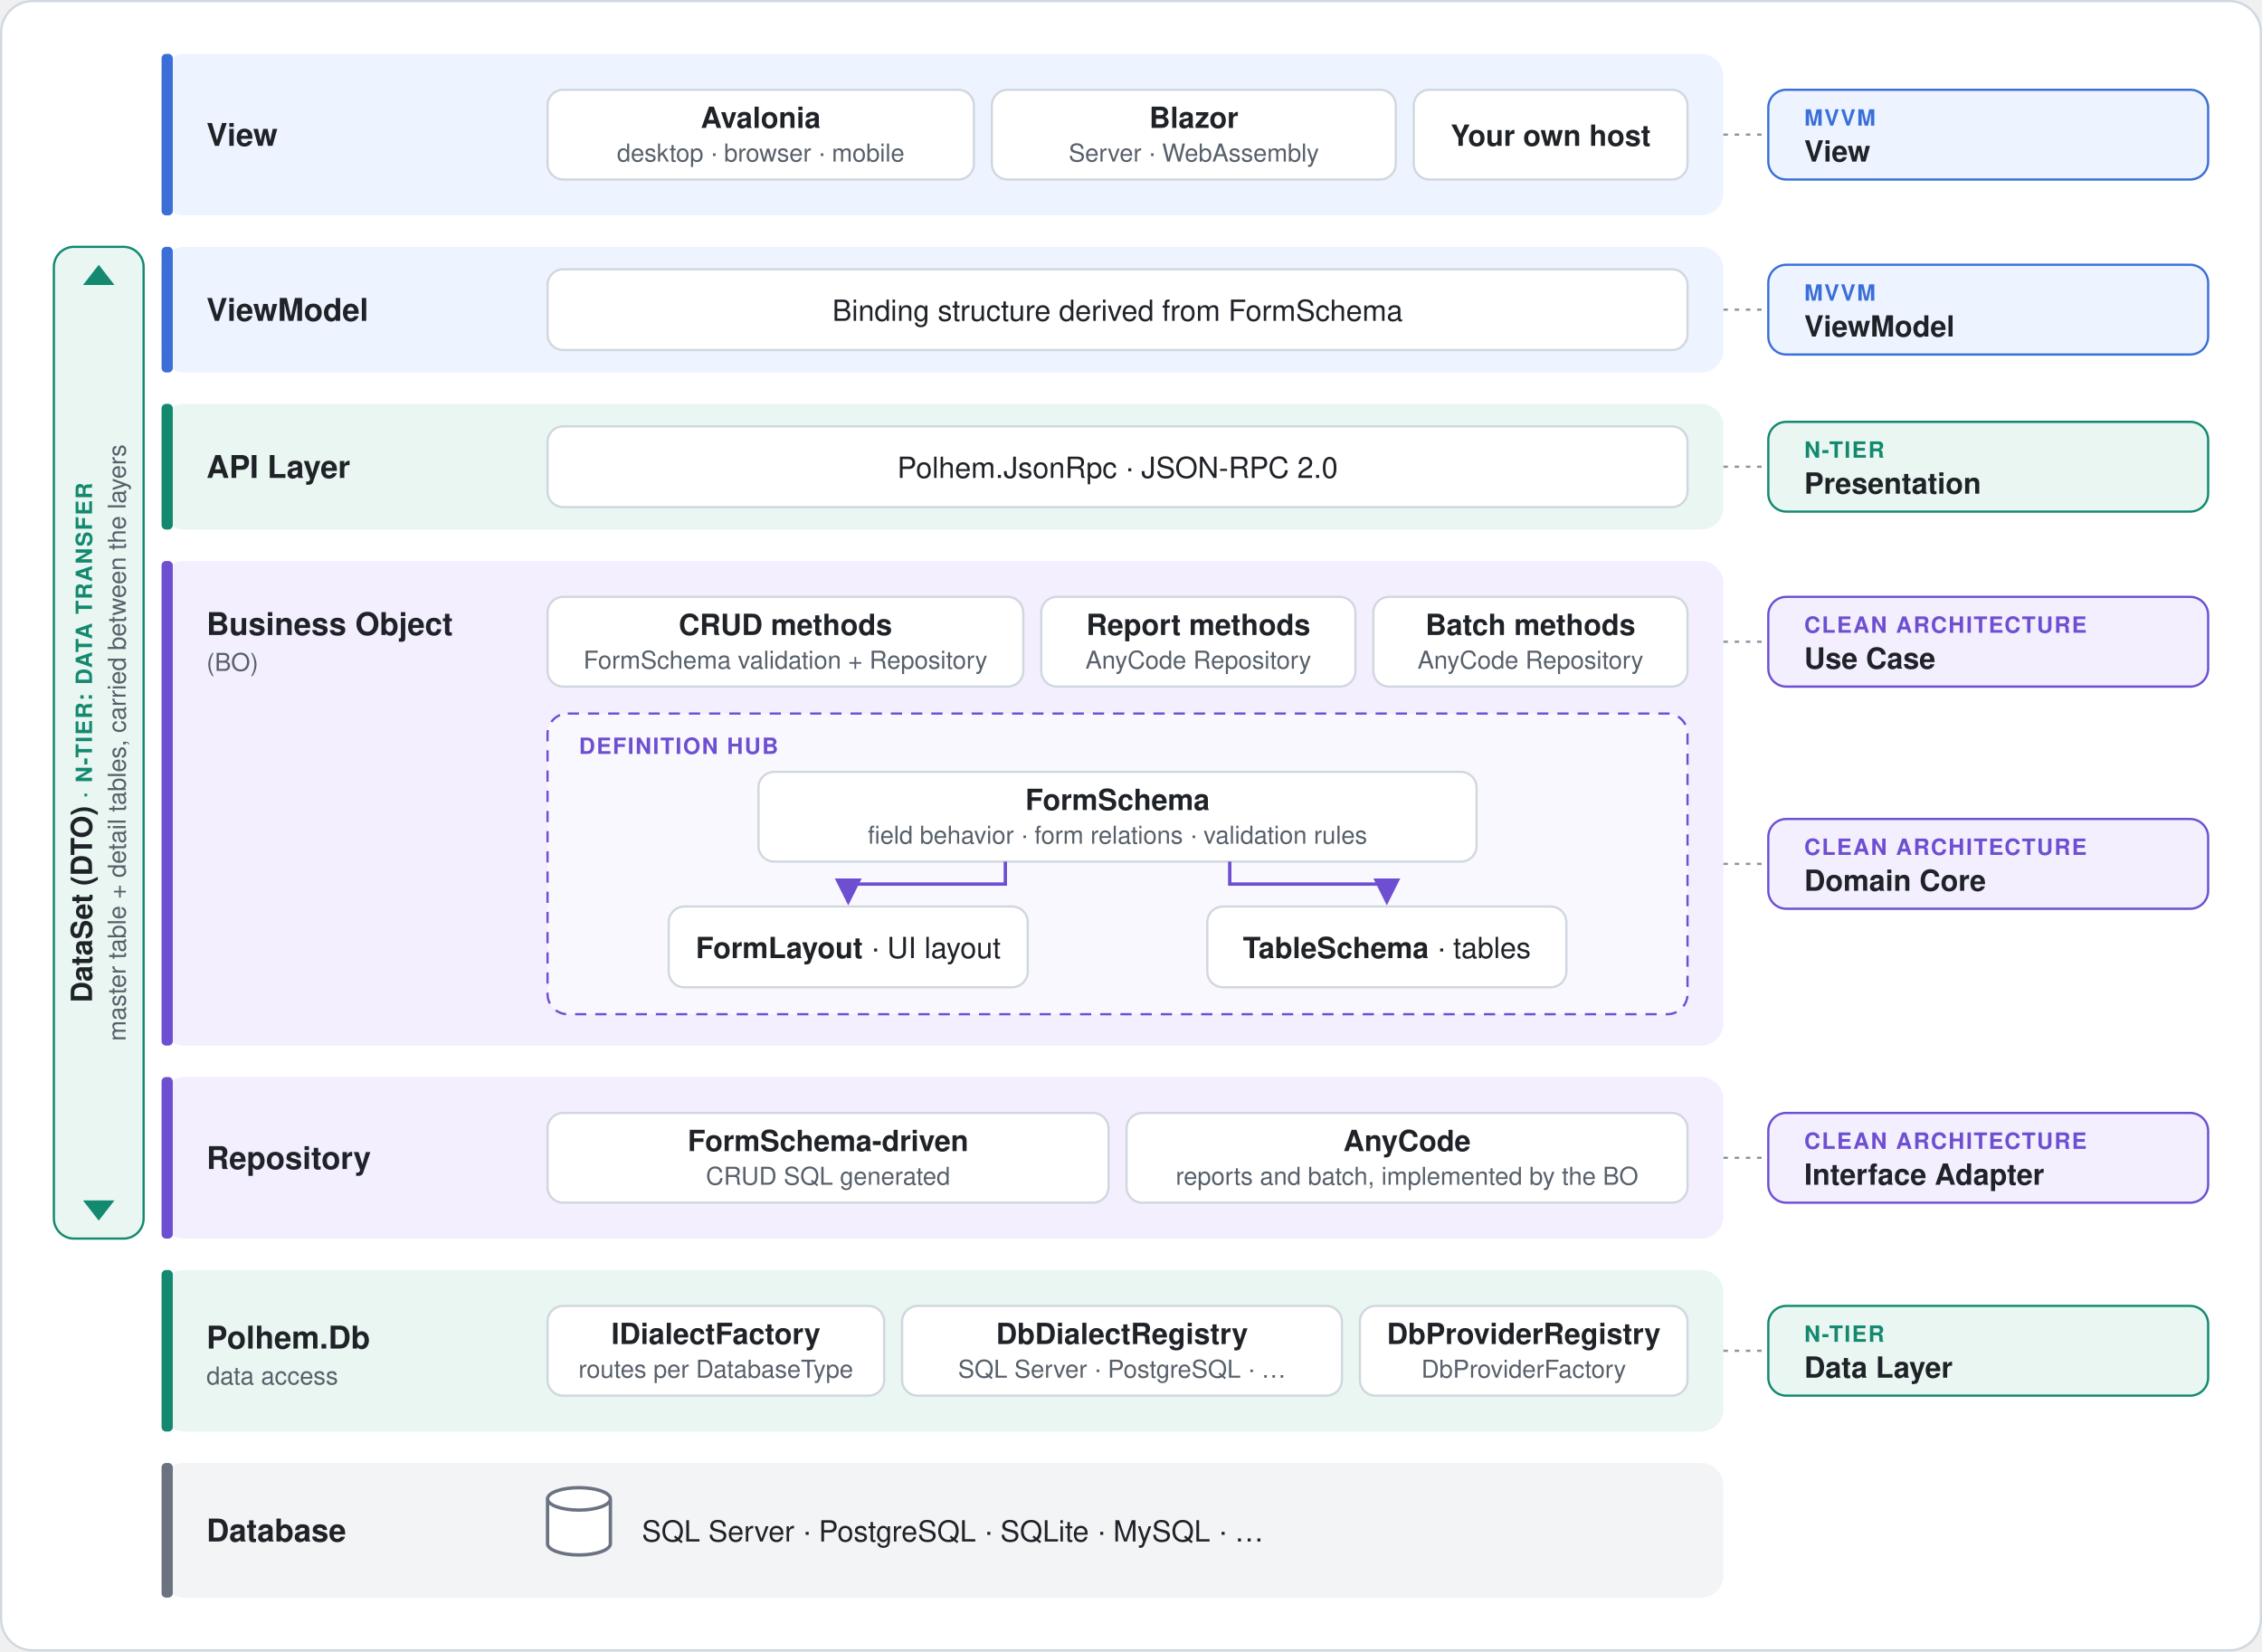
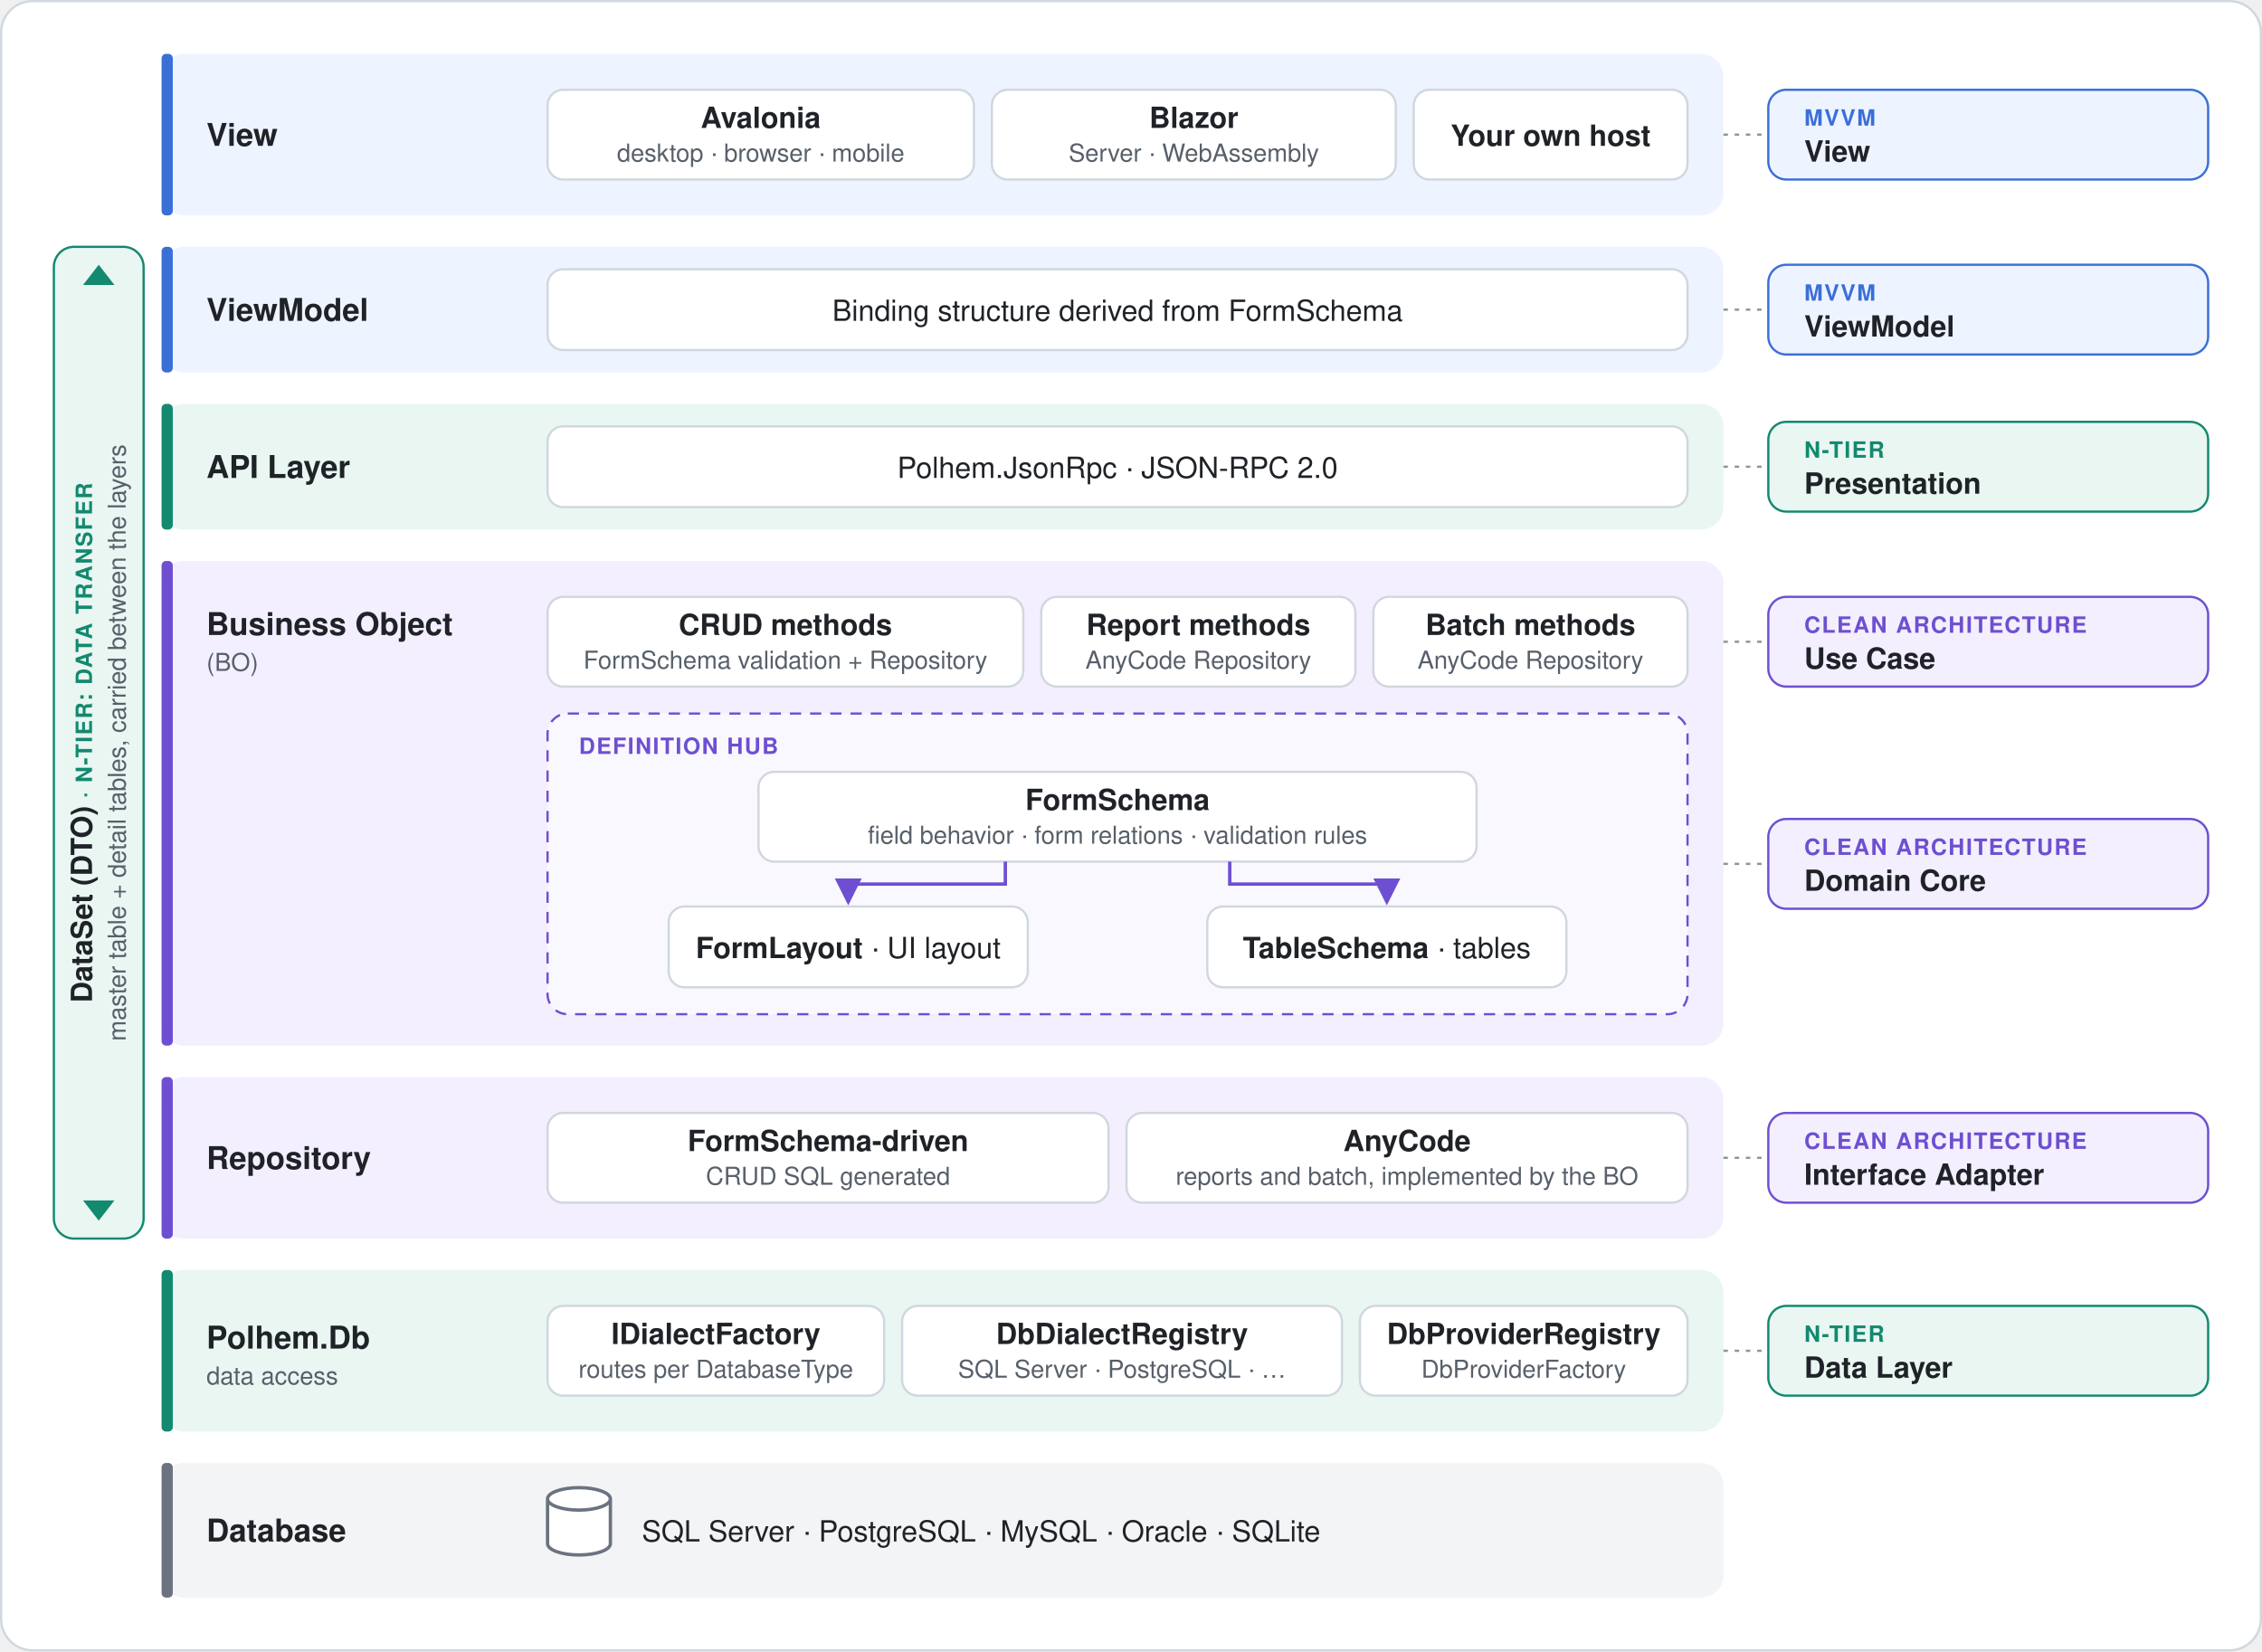
<svg xmlns="http://www.w3.org/2000/svg" viewBox="0 0 1008 736" width="1008" height="736" role="img" aria-labelledby="title desc">
  <defs>
    <style>
      .card { fill: #ffffff; stroke: #d0d7de; }
      .name { font: 600 14px system-ui, -apple-system, "Segoe UI", Helvetica, Arial, sans-serif; fill: #1f2328; }
      .sub { font: 400 11px system-ui, -apple-system, "Segoe UI", Helvetica, Arial, sans-serif; fill: #57606a; }
      .chip-title { font: 600 13px system-ui, -apple-system, "Segoe UI", Helvetica, Arial, sans-serif; fill: #1f2328; }
      .chip-text { font: 400 13px system-ui, -apple-system, "Segoe UI", Helvetica, Arial, sans-serif; fill: #1f2328; }
      .tag-family { font: 600 10px system-ui, -apple-system, "Segoe UI", Helvetica, Arial, sans-serif; letter-spacing: 0.06em; }
      .tag-role { font: 600 13px system-ui, -apple-system, "Segoe UI", Helvetica, Arial, sans-serif; fill: #1f2328; }
      .chip { fill: #ffffff; stroke: #d0d7de; }
      .link { stroke: #8c959f; stroke-width: 1; stroke-dasharray: 2 3; }
      .arrow { stroke: #6e4fd1; stroke-width: 1.5; fill: none; }
      .arrow-head { fill: #6e4fd1; }

      .mvvm .band { fill: #eef4ff; } .mvvm .accent { fill: #3b6fd8; } .mvvm .tag { fill: #eef4ff; stroke: #3b6fd8; } .mvvm .tag-family { fill: #3b6fd8; }
      .ntier .band { fill: #e9f6f2; } .ntier .accent { fill: #13896f; } .ntier .tag { fill: #e9f6f2; stroke: #13896f; } .ntier .tag-family { fill: #13896f; }
      .clean .band { fill: #f3efff; } .clean .accent { fill: #6e4fd1; } .clean .tag { fill: #f3efff; stroke: #6e4fd1; } .clean .tag-family { fill: #6e4fd1; }
      .store .band { fill: #f3f4f6; } .store .accent { fill: #6b7280; }
      .hub { fill: #faf8ff; stroke: #6e4fd1; stroke-dasharray: 5 4; }
      .hub-label { font: 600 10px system-ui, -apple-system, "Segoe UI", Helvetica, Arial, sans-serif; letter-spacing: 0.06em; fill: #6e4fd1; }
      .rail-head { fill: #13896f; }
      .cyl { fill: #ffffff; stroke: #6b7280; stroke-width: 1.5; }
    </style>
    <marker id="head" viewBox="0 0 8 8" refX="7" refY="4" markerWidth="8" markerHeight="8" orient="auto">
      <path class="arrow-head" d="M0,0 L8,4 L0,8 z" />
    </marker>
  </defs>
  <rect class="card" x="0.5" y="0.5" width="1007" height="735" rx="14" />
  <g class="ntier">
    <rect class="tag" x="24" y="110" width="40" height="442" rx="9" />
    <path class="rail-head" d="M44,118 l7,9 h-14 z" />
    <path class="rail-head" d="M44,544 l7,-9 h-14 z" />
    <g transform="translate(44,331) rotate(-90)">
      <text class="tag-role" x="0" y="-3" text-anchor="middle">DataSet (DTO) <tspan class="tag-family">· N-TIER: DATA TRANSFER</tspan>
      </text>
      <text class="sub" x="0" y="12" text-anchor="middle">master table + detail tables, carried between the layers</text>
    </g>
  </g>
  <g transform="translate(48,0)">
    <g class="mvvm">
      <rect class="band" x="24" y="24" width="696" height="72" rx="10" />
      <rect class="accent" x="24" y="24" width="5" height="72" rx="2" />
      <text class="name" x="44" y="65">View</text>
      <rect class="chip" x="196" y="40" width="190" height="40" rx="7" />
      <text class="chip-title" x="291" y="57" text-anchor="middle">Avalonia</text>
      <text class="sub" x="291" y="72" text-anchor="middle">desktop · browser · mobile</text>
      <rect class="chip" x="394" y="40" width="180" height="40" rx="7" />
      <text class="chip-title" x="484" y="57" text-anchor="middle">Blazor</text>
      <text class="sub" x="484" y="72" text-anchor="middle">Server · WebAssembly</text>
      <rect class="chip" x="582" y="40" width="122" height="40" rx="7" />
      <text class="chip-title" x="643" y="65" text-anchor="middle">Your own host</text>
      <line class="link" x1="720" y1="60" x2="740" y2="60" />
      <rect class="tag" x="740" y="40" width="196" height="40" rx="8" />
      <text class="tag-family" x="756" y="56">MVVM</text>
      <text class="tag-role" x="756" y="72">View</text>
    </g>
    <g class="mvvm">
      <rect class="band" x="24" y="110" width="696" height="56" rx="10" />
      <rect class="accent" x="24" y="110" width="5" height="56" rx="2" />
      <text class="name" x="44" y="143">ViewModel</text>
      <rect class="chip" x="196" y="120" width="508" height="36" rx="7" />
      <text class="chip-text" x="450" y="143" text-anchor="middle">Binding structure derived from FormSchema</text>
      <line class="link" x1="720" y1="138" x2="740" y2="138" />
      <rect class="tag" x="740" y="118" width="196" height="40" rx="8" />
      <text class="tag-family" x="756" y="134">MVVM</text>
      <text class="tag-role" x="756" y="150">ViewModel</text>
    </g>
    <g class="ntier">
      <rect class="band" x="24" y="180" width="696" height="56" rx="10" />
      <rect class="accent" x="24" y="180" width="5" height="56" rx="2" />
      <text class="name" x="44" y="213">API Layer</text>
      <rect class="chip" x="196" y="190" width="508" height="36" rx="7" />
      <text class="chip-text" x="450" y="213" text-anchor="middle">Polhem.JsonRpc · JSON-RPC 2.0</text>
      <line class="link" x1="720" y1="208" x2="740" y2="208" />
      <rect class="tag" x="740" y="188" width="196" height="40" rx="8" />
      <text class="tag-family" x="756" y="204">N-TIER</text>
      <text class="tag-role" x="756" y="220">Presentation</text>
    </g>
    <g class="clean">
      <rect class="band" x="24" y="250" width="696" height="216" rx="10" />
      <rect class="accent" x="24" y="250" width="5" height="216" rx="2" />
      <text class="name" x="44" y="283">Business Object</text>
      <text class="sub" x="44" y="299">(BO)</text>
      <rect class="chip" x="196" y="266" width="212" height="40" rx="7" />
      <text class="chip-title" x="302" y="283" text-anchor="middle">CRUD methods</text>
      <text class="sub" x="302" y="298" text-anchor="middle">FormSchema validation + Repository</text>
      <rect class="chip" x="416" y="266" width="140" height="40" rx="7" />
      <text class="chip-title" x="486" y="283" text-anchor="middle">Report methods</text>
      <text class="sub" x="486" y="298" text-anchor="middle">AnyCode Repository</text>
      <rect class="chip" x="564" y="266" width="140" height="40" rx="7" />
      <text class="chip-title" x="634" y="283" text-anchor="middle">Batch methods</text>
      <text class="sub" x="634" y="298" text-anchor="middle">AnyCode Repository</text>
      <rect class="hub" x="196" y="318" width="508" height="134" rx="9" />
      <text class="hub-label" x="210" y="336">DEFINITION HUB</text>
      <rect class="chip" x="290" y="344" width="320" height="40" rx="7" />
      <text class="chip-title" x="450" y="361" text-anchor="middle">FormSchema</text>
      <text class="sub" x="450" y="376" text-anchor="middle">field behavior · form relations · validation rules</text>
      <path class="arrow" d="M400,384 L400,394 L330,394 L330,402" marker-end="url(#head)" />
      <path class="arrow" d="M500,384 L500,394 L570,394 L570,402" marker-end="url(#head)" />
      <rect class="chip" x="250" y="404" width="160" height="36" rx="7" />
      <text class="chip-text" x="330" y="427" text-anchor="middle">
        <tspan class="chip-title">FormLayout</tspan> · UI layout</text>
      <rect class="chip" x="490" y="404" width="160" height="36" rx="7" />
      <text class="chip-text" x="570" y="427" text-anchor="middle">
        <tspan class="chip-title">TableSchema</tspan> · tables</text>
      <line class="link" x1="720" y1="286" x2="740" y2="286" />
      <rect class="tag" x="740" y="266" width="196" height="40" rx="8" />
      <text class="tag-family" x="756" y="282">CLEAN ARCHITECTURE</text>
      <text class="tag-role" x="756" y="298">Use Case</text>
      <line class="link" x1="720" y1="385" x2="740" y2="385" />
      <rect class="tag" x="740" y="365" width="196" height="40" rx="8" />
      <text class="tag-family" x="756" y="381">CLEAN ARCHITECTURE</text>
      <text class="tag-role" x="756" y="397">Domain Core</text>
    </g>
    <g transform="translate(0,-70)">
      <g class="clean">
        <rect class="band" x="24" y="550" width="696" height="72" rx="10" />
        <rect class="accent" x="24" y="550" width="5" height="72" rx="2" />
        <text class="name" x="44" y="591">Repository</text>
        <rect class="chip" x="196" y="566" width="250" height="40" rx="7" />
        <text class="chip-title" x="321" y="583" text-anchor="middle">FormSchema-driven</text>
        <text class="sub" x="321" y="598" text-anchor="middle">CRUD SQL generated</text>
        <rect class="chip" x="454" y="566" width="250" height="40" rx="7" />
        <text class="chip-title" x="579" y="583" text-anchor="middle">AnyCode</text>
        <text class="sub" x="579" y="598" text-anchor="middle">reports and batch, implemented by the BO</text>
        <line class="link" x1="720" y1="586" x2="740" y2="586" />
        <rect class="tag" x="740" y="566" width="196" height="40" rx="8" />
        <text class="tag-family" x="756" y="582">CLEAN ARCHITECTURE</text>
        <text class="tag-role" x="756" y="598">Interface Adapter</text>
      </g>
      <g class="ntier">
        <rect class="band" x="24" y="636" width="696" height="72" rx="10" />
        <rect class="accent" x="24" y="636" width="5" height="72" rx="2" />
        <text class="name" x="44" y="671">Polhem.Db</text>
        <text class="sub" x="44" y="687">data access</text>
        <rect class="chip" x="196" y="652" width="150" height="40" rx="7" />
        <text class="chip-title" x="271" y="669" text-anchor="middle">IDialectFactory</text>
        <text class="sub" x="271" y="684" text-anchor="middle">routes per DatabaseType</text>
        <rect class="chip" x="354" y="652" width="196" height="40" rx="7" />
        <text class="chip-title" x="452" y="669" text-anchor="middle">DbDialectRegistry</text>
        <text class="sub" x="452" y="684" text-anchor="middle">SQL Server · PostgreSQL · …</text>
        <rect class="chip" x="558" y="652" width="146" height="40" rx="7" />
        <text class="chip-title" x="631" y="669" text-anchor="middle">DbProviderRegistry</text>
        <text class="sub" x="631" y="684" text-anchor="middle">DbProviderFactory</text>
        <line class="link" x1="720" y1="672" x2="740" y2="672" />
        <rect class="tag" x="740" y="652" width="196" height="40" rx="8" />
        <text class="tag-family" x="756" y="668">N-TIER</text>
        <text class="tag-role" x="756" y="684">Data Layer</text>
      </g>
      <g class="store">
        <rect class="band" x="24" y="722" width="696" height="60" rx="10" />
        <rect class="accent" x="24" y="722" width="5" height="60" rx="2" />
        <text class="name" x="44" y="757">Database</text>
        <path class="cyl" d="M196,738 a14,5 0 0 0 28,0 a14,5 0 0 0 -28,0 v20 a14,5 0 0 0 28,0 v-20" />
-         <text class="chip-text" x="238" y="757">SQL Server · PostgreSQL · SQLite · MySQL · …</text>
+         <text class="chip-text" x="238" y="757">SQL Server · PostgreSQL · MySQL · Oracle · SQLite</text>
      </g>
    </g>
  </g>
</svg>
